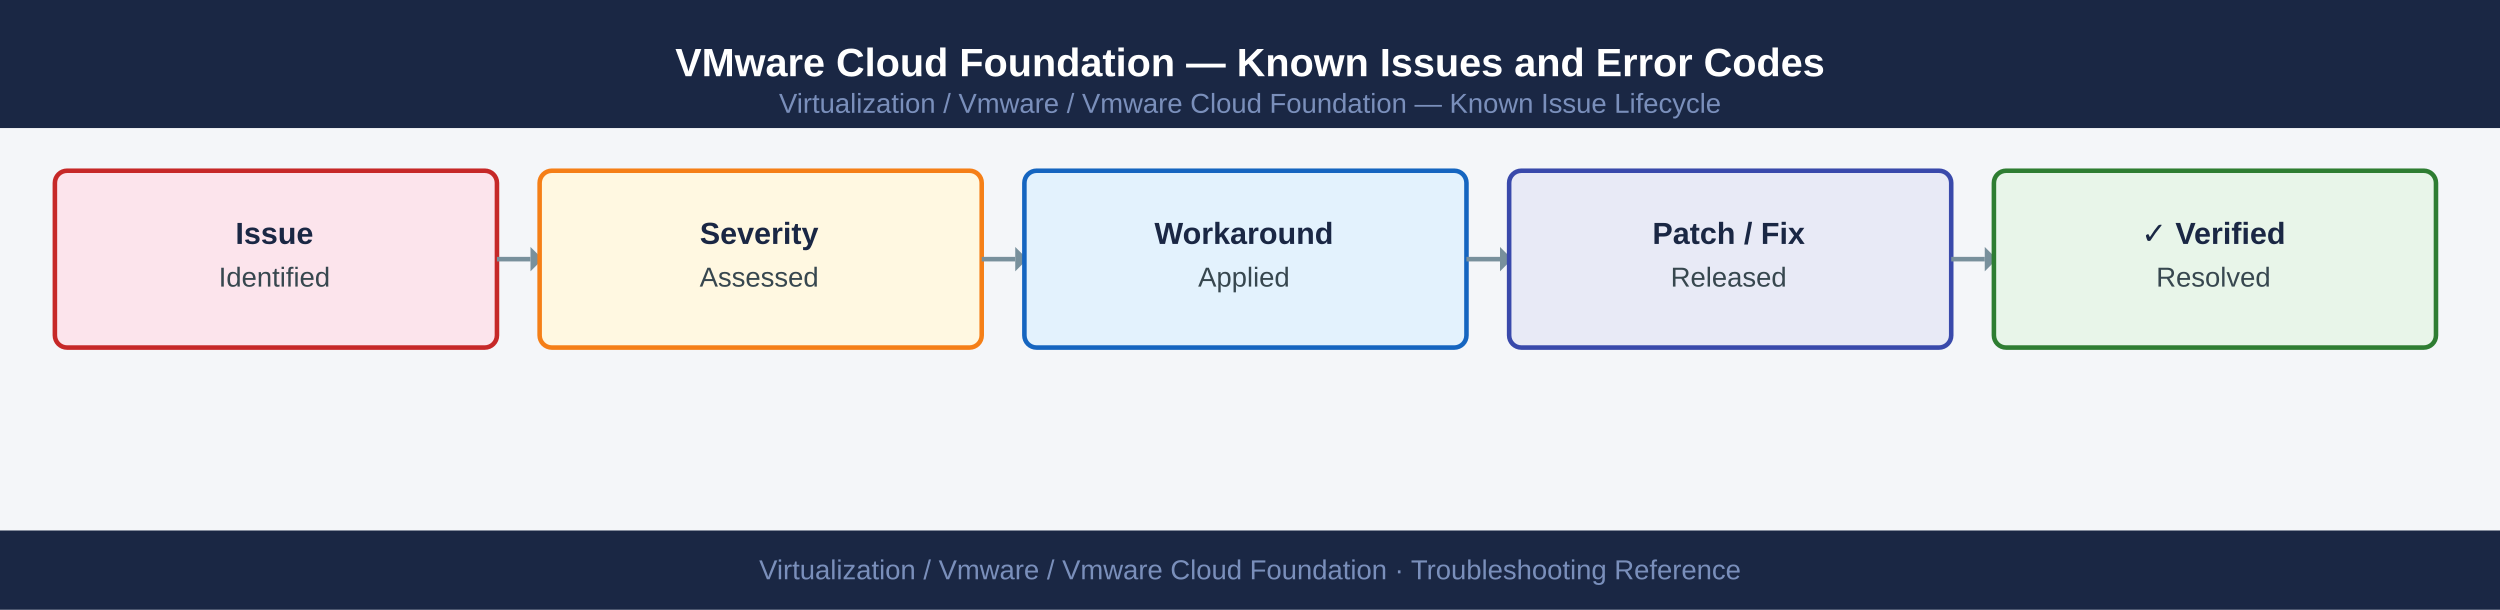
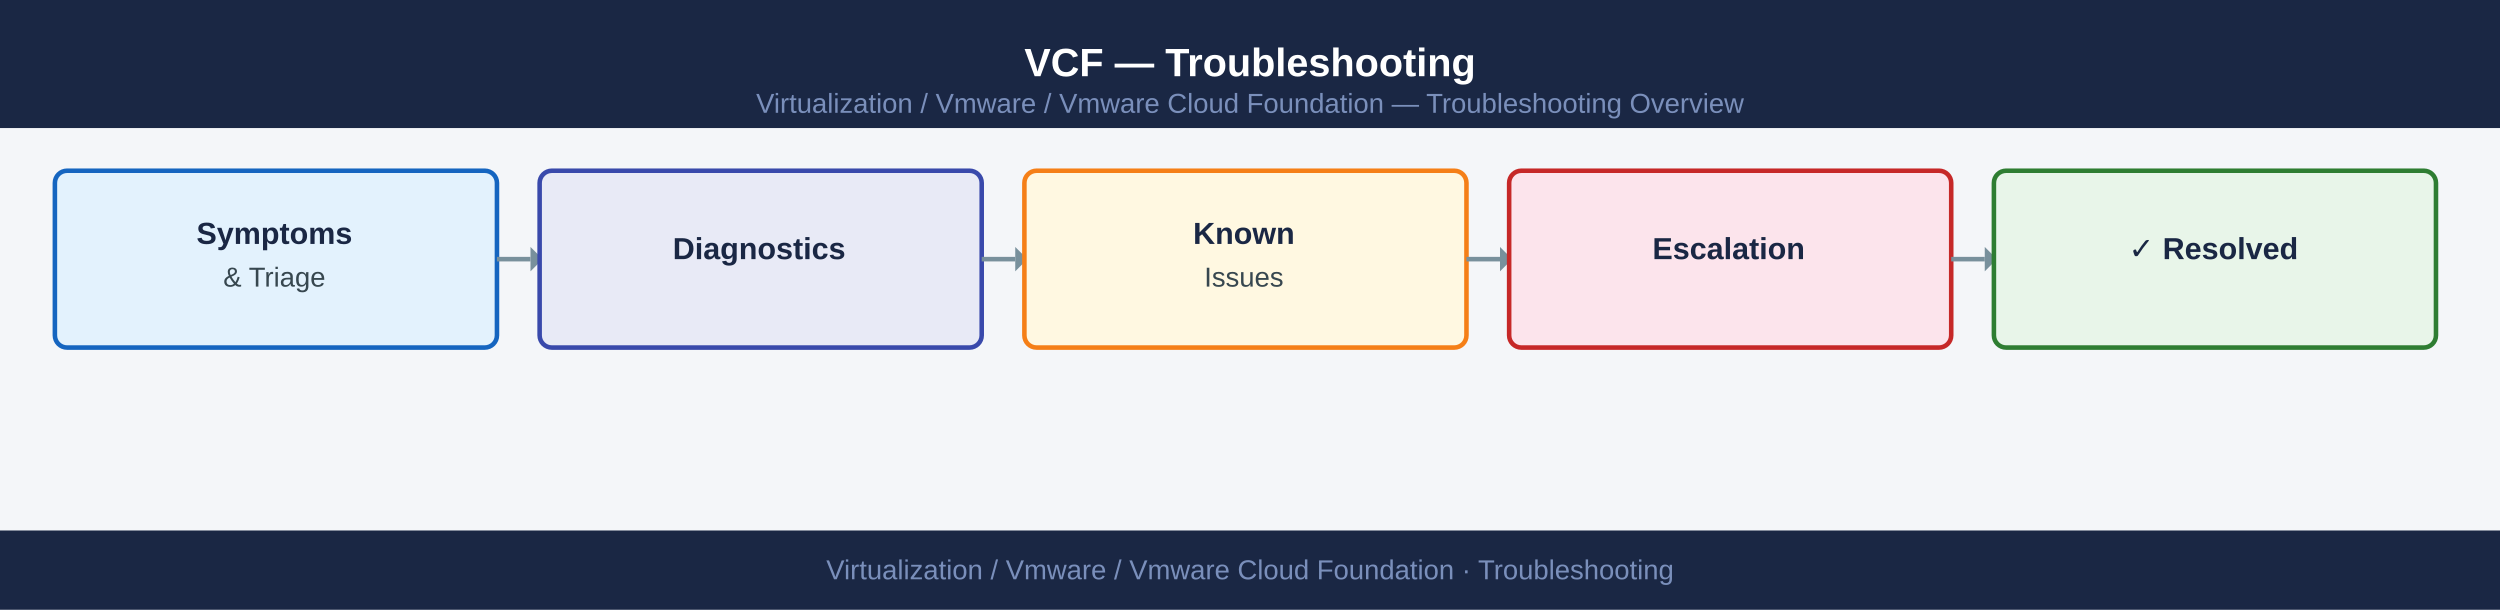
<svg xmlns="http://www.w3.org/2000/svg" width="820" height="200" font-family="'Segoe UI',Arial,sans-serif">
  <rect width="820" height="200" fill="#f4f6f9" />
  <rect x="0" y="0" width="820" height="42" fill="#1a2744" />
-   <text x="410" y="25" text-anchor="middle" fill="white" font-size="13" font-weight="700">VMware Cloud Foundation — Known Issues and Error Codes</text>
-   <text x="410" y="37" text-anchor="middle" fill="#7a8fbb" font-size="9">Virtualization / Vmware / Vmware Cloud Foundation — Known Issue Lifecycle</text>
-   <rect x="18" y="56" width="145" height="58" fill="#fce4ec" rx="4" stroke="#c62828" stroke-width="1.5" />
-   <text x="90" y="80" text-anchor="middle" fill="#1a2744" font-size="10" font-weight="700">Issue</text>
-   <text x="90" y="94" text-anchor="middle" fill="#37474f" font-size="9">Identified</text>
+   <text x="410" y="25" text-anchor="middle" fill="white" font-size="13" font-weight="700">VCF — Troubleshooting</text>
+   <text x="410" y="37" text-anchor="middle" fill="#7a8fbb" font-size="9">Virtualization / Vmware / Vmware Cloud Foundation — Troubleshooting Overview</text>
+   <rect x="18" y="56" width="145" height="58" fill="#e3f2fd" rx="4" stroke="#1565c0" stroke-width="1.5" />
+   <text x="90" y="80" text-anchor="middle" fill="#1a2744" font-size="10" font-weight="700">Symptoms</text>
+   <text x="90" y="94" text-anchor="middle" fill="#37474f" font-size="9">&amp; Triage</text>
  <line x1="163" y1="85" x2="174" y2="85" stroke="#78909c" stroke-width="1.5" />
  <polygon points="174,81 178,85 174,89" fill="#78909c" />
-   <rect x="177" y="56" width="145" height="58" fill="#fff8e1" rx="4" stroke="#f57f17" stroke-width="1.5" />
-   <text x="249" y="80" text-anchor="middle" fill="#1a2744" font-size="10" font-weight="700">Severity</text>
-   <text x="249" y="94" text-anchor="middle" fill="#37474f" font-size="9">Assessed</text>
+   <rect x="177" y="56" width="145" height="58" fill="#e8eaf6" rx="4" stroke="#3949ab" stroke-width="1.5" />
+   <text x="249" y="85" text-anchor="middle" fill="#1a2744" font-size="10" font-weight="700">Diagnostics</text>
  <line x1="322" y1="85" x2="333" y2="85" stroke="#78909c" stroke-width="1.5" />
  <polygon points="333,81 337,85 333,89" fill="#78909c" />
-   <rect x="336" y="56" width="145" height="58" fill="#e3f2fd" rx="4" stroke="#1565c0" stroke-width="1.5" />
-   <text x="408" y="80" text-anchor="middle" fill="#1a2744" font-size="10" font-weight="700">Workaround</text>
-   <text x="408" y="94" text-anchor="middle" fill="#37474f" font-size="9">Applied</text>
+   <rect x="336" y="56" width="145" height="58" fill="#fff8e1" rx="4" stroke="#f57f17" stroke-width="1.5" />
+   <text x="408" y="80" text-anchor="middle" fill="#1a2744" font-size="10" font-weight="700">Known</text>
+   <text x="408" y="94" text-anchor="middle" fill="#37474f" font-size="9">Issues</text>
  <line x1="481" y1="85" x2="492" y2="85" stroke="#78909c" stroke-width="1.5" />
  <polygon points="492,81 496,85 492,89" fill="#78909c" />
-   <rect x="495" y="56" width="145" height="58" fill="#e8eaf6" rx="4" stroke="#3949ab" stroke-width="1.5" />
-   <text x="567" y="80" text-anchor="middle" fill="#1a2744" font-size="10" font-weight="700">Patch / Fix</text>
-   <text x="567" y="94" text-anchor="middle" fill="#37474f" font-size="9">Released</text>
+   <rect x="495" y="56" width="145" height="58" fill="#fce4ec" rx="4" stroke="#c62828" stroke-width="1.5" />
+   <text x="567" y="85" text-anchor="middle" fill="#1a2744" font-size="10" font-weight="700">Escalation</text>
  <line x1="640" y1="85" x2="651" y2="85" stroke="#78909c" stroke-width="1.5" />
  <polygon points="651,81 655,85 651,89" fill="#78909c" />
  <rect x="654" y="56" width="145" height="58" fill="#e8f5e9" rx="4" stroke="#2e7d32" stroke-width="1.5" />
-   <text x="726" y="80" text-anchor="middle" fill="#1a2744" font-size="10" font-weight="700">✓ Verified</text>
-   <text x="726" y="94" text-anchor="middle" fill="#37474f" font-size="9">Resolved</text>
+   <text x="726" y="85" text-anchor="middle" fill="#1a2744" font-size="10" font-weight="700">✓ Resolved</text>
  <rect x="0" y="174" width="820" height="26" fill="#1a2744" />
-   <text x="410" y="190" text-anchor="middle" fill="#7a8fbb" font-size="9">Virtualization / Vmware / Vmware Cloud Foundation · Troubleshooting Reference</text>
+   <text x="410" y="190" text-anchor="middle" fill="#7a8fbb" font-size="9">Virtualization / Vmware / Vmware Cloud Foundation · Troubleshooting</text>
</svg>
